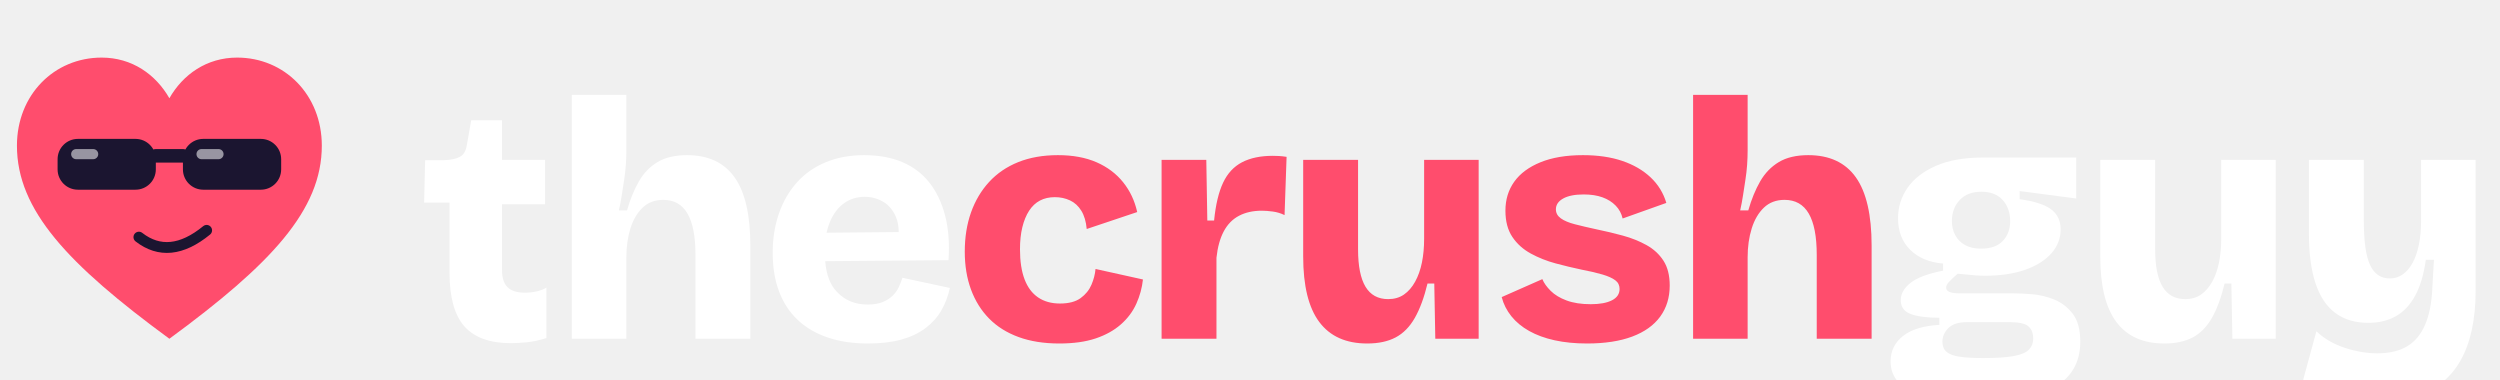
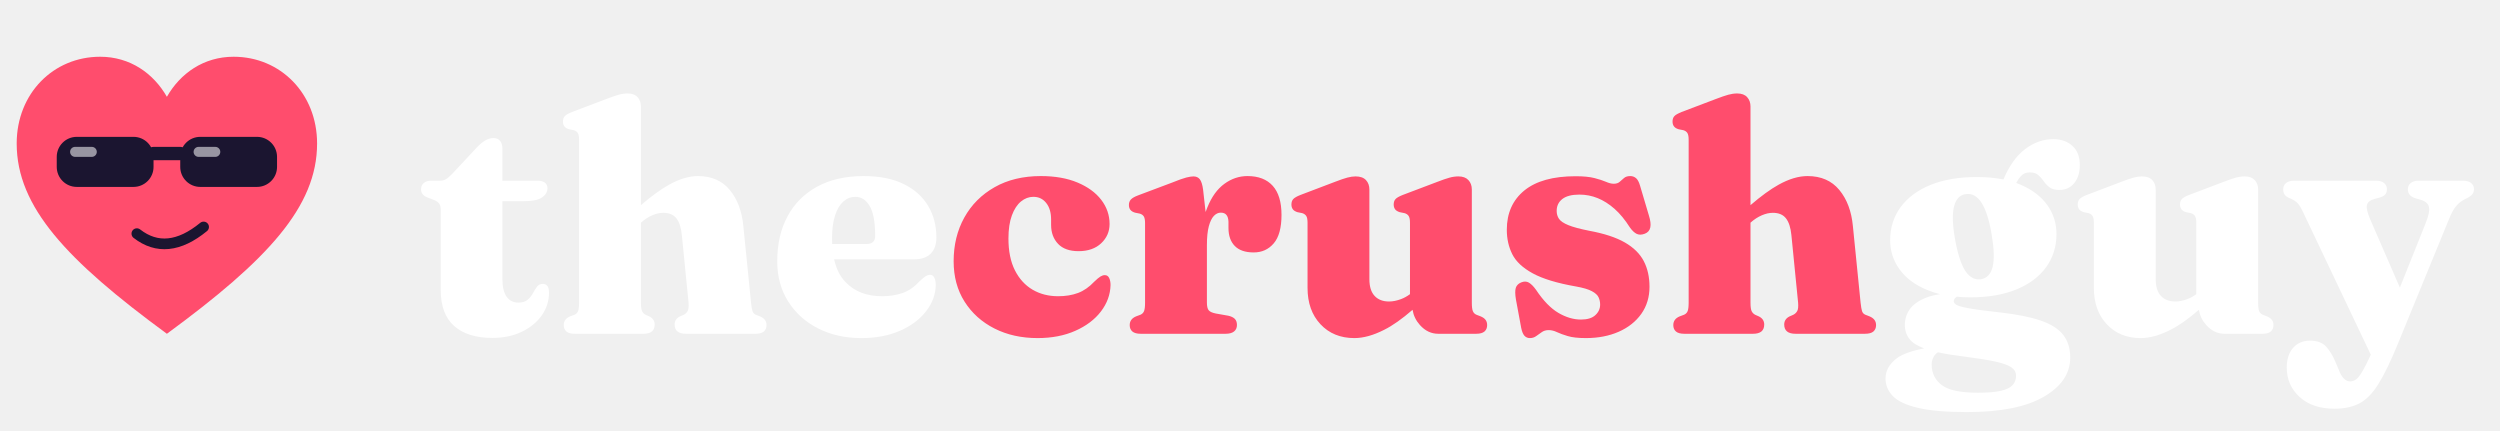
- <svg xmlns="http://www.w3.org/2000/svg" viewBox="0 0 738 112" width="738" height="112" role="img" aria-label="The Crush Guy">
-   <g transform="translate(0 10) scale(1.0)">
+ <svg xmlns="http://www.w3.org/2000/svg" viewBox="0 0 749 129" width="749" height="129" role="img" aria-label="The Crush Guy">
+   <g transform="translate(0 10)">
    <path d="M50 90 C20 68 5 52 5 33 C5 18 16 7 30 7 C39 7 46 12 50 19 C54 12 61 7 70 7 C84 7 95 18 95 33 C95 52 80 68 50 90 Z" fill="#FF4D6D" />
    <rect x="17" y="31" width="29" height="15" rx="6" fill="#1B1530" />
    <rect x="54" y="31" width="29" height="15" rx="6" fill="#1B1530" />
    <rect x="44" y="34" width="12" height="4" rx="2" fill="#1B1530" />
    <rect x="21" y="34" width="8" height="3" rx="1.5" fill="#FFFFFF" opacity="0.55" />
    <rect x="58" y="34" width="8" height="3" rx="1.5" fill="#FFFFFF" opacity="0.55" />
    <path d="M41 60 Q50 67 61 58" stroke="#1B1530" stroke-width="3.2" fill="none" stroke-linecap="round" />
  </g>
-   <path d="M150.8 101.3Q141.5 101.3 137.1 96.35Q132.7 91.4 132.7 80.5V59.8H125.2L125.5 47.3H130.9Q134.1 47.2 135.75 46.3Q137.4 45.4 137.8 42.9L139.1 35.5H148.2V47.2H160.9V60.3H148.2V79.8Q148.2 83.2 149.85 84.8Q151.5 86.4 154.9 86.4Q156.8 86.4 158.5 86.0Q160.2 85.6 161.3 84.9V99.8Q158.1 100.8 155.45 101.05Q152.8 101.3 150.8 101.3Z M168.8 100.0V28.0H184.9V44.5Q184.9 46.5 184.75 48.65Q184.6 50.8 184.25 53.05Q183.9 55.3 183.55 57.6Q183.2 59.9 182.7 62.1H185.1Q186.5 57.2 188.6 53.55Q190.7 49.9 194.1 47.85Q197.5 45.8 202.8 45.8Q212.2 45.8 216.85 52.35Q221.5 58.9 221.5 72.5V100.0H205.3V75.2Q205.3 67.1 202.95 63.05Q200.6 59.0 195.8 59.0Q192.1 59.0 189.7 61.3Q187.3 63.6 186.1 67.45Q184.9 71.3 184.9 76.0V100.0Z M256.2 101.4Q249.6 101.4 244.4 99.65Q239.2 97.9 235.55 94.5Q231.9 91.1 230 86.1Q228.1 81.1 228.1 74.6Q228.1 68.3 229.95 63.0Q231.8 57.7 235.25 53.85Q238.7 50.0 243.75 47.9Q248.8 45.8 255.1 45.8Q261.5 45.8 266.35 47.85Q271.2 49.9 274.35 53.9Q277.5 57.9 279.0 63.65Q280.5 69.4 280.0 76.8L243.6 77.1Q244.1 83.2 247.1 86.2Q250.6 89.9 256.1 89.9Q258.8 89.9 260.6 89.15Q262.4 88.4 263.55 87.25Q264.7 86.1 265.35 84.7Q266.0 83.3 266.4 82.0L280.4 85.0Q279.6 88.7 277.85 91.7Q276.1 94.7 273.15 96.9Q270.2 99.1 266.05 100.25Q261.9 101.4 256.2 101.4ZM244 68.7 265.3 68.5Q265.3 66.0 264.5 64.1Q263.2 61.0 260.7 59.55Q258.2 58.1 255.3 58.1Q251.8 58.1 249.15 60.0Q246.5 61.9 245 65.5Q244.4 66.9 244 68.7Z" fill="#FFFFFF" />
-   <path d="M312.7 101.4Q305.9 101.4 300.7 99.5Q295.5 97.6 292 94.05Q288.5 90.5 286.65 85.5Q284.8 80.5 284.8 74.3Q284.8 67.9 286.65 62.7Q288.5 57.5 292 53.7Q295.5 49.9 300.6 47.85Q305.7 45.8 312.3 45.8Q318.9 45.8 323.7 47.9Q328.5 50.0 331.55 53.8Q334.6 57.6 335.7 62.6L320.8 67.6Q320.5 64.3 319.2 62.2Q317.9 60.1 315.85 59.15Q313.8 58.2 311.4 58.2Q308.9 58.2 307.0 59.2Q305.1 60.2 303.8 62.2Q302.5 64.2 301.8 67.05Q301.1 69.9 301.1 73.6Q301.1 78.9 302.45 82.45Q303.8 86.0 306.45 87.8Q309.1 89.6 312.9 89.6Q316.8 89.6 319.0 88.0Q321.2 86.4 322.2 84.05Q323.2 81.7 323.4 79.4L337.4 82.5Q337.0 86.2 335.45 89.65Q333.9 93.1 330.9 95.75Q327.9 98.4 323.45 99.9Q319 101.4 312.7 101.4Z M342.9 100.0V47.2H356.1L356.4 65.1H358.4Q359.1 58.1 361.05 53.95Q363.0 49.8 366.65 47.9Q370.3 46.0 375.7 46.0Q376.5 46.0 377.5 46.05Q378.5 46.1 379.8 46.3L379.2 63.5Q377.6 62.7 375.75 62.45Q373.9 62.2 372.5 62.2Q368.6 62.2 365.75 63.7Q362.9 65.2 361.25 68.3Q359.6 71.4 359.1 76.1V100.0Z M403.6 101.4Q394.2 101.4 389.45 95.05Q384.7 88.7 384.7 75.7V47.2H400.9V73.6Q400.9 81.0 403.1 84.65Q405.3 88.3 409.8 88.3Q412.5 88.3 414.45 86.95Q416.4 85.6 417.75 83.15Q419.1 80.7 419.75 77.5Q420.4 74.3 420.4 70.5V47.2H436.5V100.0H423.7L423.4 83.7H421.4Q419.9 89.9 417.65 93.85Q415.4 97.8 412.0 99.6Q408.6 101.4 403.6 101.4Z M468.5 101.4Q463.2 101.4 458.9 100.45Q454.6 99.5 451.4 97.7Q448.2 95.9 446.15 93.35Q444.1 90.8 443.3 87.7L455.3 82.4Q456 84.1 457.75 85.85Q459.5 87.6 462.45 88.7Q465.4 89.8 469.6 89.8Q473.6 89.8 475.85 88.65Q478.1 87.5 478.1 85.3Q478.1 83.7 476.85 82.75Q475.6 81.8 473.1 81.05Q470.6 80.3 466.9 79.6Q463.1 78.8 459.2 77.75Q455.3 76.7 451.9 74.85Q448.5 73.0 446.45 69.95Q444.4 66.9 444.4 62.2Q444.4 57.3 447.0 53.65Q449.6 50.0 454.75 47.9Q459.9 45.8 467.3 45.8Q473.9 45.8 478.9 47.5Q483.9 49.2 487.25 52.35Q490.6 55.5 491.9 59.9L479 64.5Q478.5 62.3 476.95 60.7Q475.4 59.1 473.05 58.25Q470.7 57.4 467.5 57.4Q463.6 57.4 461.45 58.6Q459.3 59.8 459.3 61.8Q459.3 63.4 460.75 64.45Q462.2 65.5 464.9 66.2Q467.6 66.9 471.3 67.7Q475.2 68.5 479.05 69.55Q482.9 70.6 486.05 72.35Q489.2 74.1 491.05 76.95Q492.9 79.8 492.9 84.3Q492.9 89.6 490.1 93.45Q487.3 97.3 481.85 99.35Q476.4 101.4 468.5 101.4Z M499.8 100.0V28.0H515.9V44.5Q515.9 46.5 515.75 48.65Q515.6 50.8 515.25 53.05Q514.9 55.3 514.55 57.6Q514.2 59.9 513.7 62.1H516.1Q517.5 57.2 519.6 53.55Q521.7 49.9 525.1 47.85Q528.5 45.8 533.8 45.8Q543.2 45.8 547.85 52.35Q552.5 58.9 552.5 72.5V100.0H536.3V75.2Q536.3 67.1 533.95 63.05Q531.6 59.0 526.8 59.0Q523.1 59.0 520.7 61.3Q518.3 63.6 517.1 67.45Q515.9 71.3 515.9 76.0V100.0Z" fill="#FF4D6D" />
-   <path d="M583.4 118.5Q574.6 118.5 568.95 117.15Q563.3 115.8 560.7 113.15Q558.1 110.5 558.1 106.7Q558.1 102.1 561.75 99.2Q565.4 96.3 572.5 95.9V93.8Q567.0 93.8 564.05 92.7Q561.1 91.6 561.1 88.6Q561.1 85.8 564.0 83.5Q566.9 81.2 573.6 79.9V77.8Q567.5 77.3 563.9 73.75Q560.3 70.2 560.3 64.4Q560.3 59.5 563.1 55.45Q565.9 51.4 571.5 48.95Q577.1 46.5 585.5 46.5H612.9V58.6L596.2 56.4V58.8Q602.7 59.7 605.5 61.8Q608.3 63.9 608.3 67.7Q608.3 71.7 605.55 74.8Q602.8 77.9 597.8 79.65Q592.8 81.4 585.9 81.4Q584.7 81.4 583.25 81.3Q581.8 81.2 577.9 80.8Q576.3 82.2 575.4 83.15Q574.5 84.1 574.5 84.9Q574.5 85.5 575.0 85.9Q575.5 86.3 576.45 86.45Q577.4 86.6 578.5 86.6H594.6Q596.6 86.6 599.85 86.85Q603.1 87.1 606.35 88.4Q609.6 89.7 611.85 92.6Q614.1 95.5 614.1 100.9Q614.1 106.8 610.8 110.75Q607.5 114.7 600.7 116.6Q593.9 118.5 583.4 118.5ZM585.5 105.7Q591.3 105.7 594.5 105.1Q597.7 104.5 598.95 103.2Q600.2 101.9 600.2 100.0Q600.2 98.2 599.5 97.15Q598.8 96.1 597.7 95.7Q596.6 95.3 595.45 95.2Q594.3 95.1 593.5 95.1H580.6Q576.9 95.1 575.15 96.85Q573.4 98.6 573.4 100.9Q573.4 102.8 574.6 103.85Q575.8 104.9 578.45 105.3Q581.1 105.7 585.5 105.7ZM584.8 73.4Q589.1 73.4 591.25 71.1Q593.4 68.8 593.4 65.3Q593.4 61.5 591.2 59.05Q589.0 56.6 584.9 56.6Q580.8 56.6 578.5 59.05Q576.2 61.5 576.2 65.3Q576.2 67.6 577.2 69.45Q578.2 71.3 580.1 72.35Q582.0 73.4 584.8 73.4Z M638.9 101.4Q629.5 101.4 624.75 95.05Q620.0 88.7 620.0 75.7V47.2H636.2V73.6Q636.2 81.0 638.4 84.65Q640.6 88.3 645.1 88.3Q647.8 88.3 649.75 86.95Q651.7 85.6 653.05 83.15Q654.4 80.7 655.05 77.5Q655.7 74.3 655.7 70.5V47.2H671.8V100.0H659.0L658.7 83.7H656.7Q655.2 89.9 652.95 93.85Q650.7 97.8 647.3 99.6Q643.9 101.4 638.9 101.4Z M702.5 118.4Q698.5 118.4 694.3 117.7Q690.1 117.0 686.35 115.65Q682.6 114.3 679.9 112.1L683.8 97.8Q687.3 101.1 692.25 102.7Q697.2 104.3 701.8 104.3Q707.1 104.3 710.55 102.25Q714.0 100.2 715.85 95.95Q717.7 91.7 718.0 85.4L718.5 76.7H716.1Q715.2 83.2 712.95 87.3Q710.7 91.4 707.25 93.35Q703.8 95.3 699.1 95.3Q693.3 95.3 689.4 92.4Q685.5 89.5 683.55 83.65Q681.6 77.8 681.6 69.1V47.2H697.8V65.1Q697.8 74.3 699.65 78.25Q701.5 82.2 705.5 82.2Q707.6 82.2 709.3 81.0Q711.0 79.8 712.2 77.6Q713.4 75.4 714.05 72.25Q714.7 69.1 714.7 65.2V47.2H730.8V86.0Q730.8 92.3 729.65 97.5Q728.5 102.7 726.25 106.6Q724.0 110.5 720.6 113.15Q717.2 115.8 712.7 117.1Q708.2 118.4 702.5 118.4Z" fill="#FFFFFF" />
+   <path d="M129.93 59.88 128.21 59.21Q127.15 58.83 126.65 58.21Q126.15 57.59 126.15 56.72Q126.15 55.48 126.99 54.81Q127.82 54.14 129.16 54.14H131.89Q132.85 54.14 133.62 53.68Q134.38 53.23 135.53 52.03L142.81 44.23Q144.2 42.74 145.44 42.05Q146.69 41.36 147.84 41.36Q149.08 41.36 149.8 42.17Q150.52 42.98 150.52 44.56V54.14H161.05Q162.44 54.14 163.23 54.71Q164.02 55.29 164.02 56.39Q164.02 58.02 162.41 59.14Q160.81 60.27 157.12 60.27H150.52V83.58Q150.52 87.07 151.76 88.87Q153.01 90.66 155.3 90.66Q157.07 90.66 158.06 89.83Q159.04 88.99 159.64 87.89Q160.23 86.79 160.86 85.93Q161.48 85.06 162.58 85.06Q163.44 85.02 163.97 85.64Q164.49 86.26 164.49 87.74Q164.45 91.48 162.27 94.54Q160.09 97.61 156.26 99.43Q152.43 101.24 147.5 101.24Q140.13 101.24 136.08 97.68Q132.04 94.11 132.04 86.84V62.85Q132.04 61.56 131.53 60.94Q131.03 60.31 129.93 59.88ZM192.02 31.93V61.46Q196.81 57.35 200.45 55.34Q205.09 52.75 209.11 52.75Q215.19 52.75 218.64 56.91Q222.09 61.08 222.71 67.78L225.01 90.66Q225.2 92.44 225.44 93.2Q225.68 93.97 226.44 94.3L227.69 94.78Q228.69 95.21 229.17 95.86Q229.65 96.51 229.65 97.41Q229.65 98.61 228.86 99.31Q228.07 100 226.3 100H205.52Q202.12 100 202.12 97.22Q202.12 95.64 203.65 94.83L204.85 94.3Q205.62 93.92 206.02 93.18Q206.43 92.44 206.29 90.66L204.28 70.41Q203.94 67.06 202.65 65.41Q201.36 63.76 198.72 63.76Q197.14 63.76 195.42 64.5Q193.7 65.24 192.12 66.63L192.02 66.73V90.66Q192.02 92.48 192.36 93.2Q192.69 93.92 193.41 94.3L194.61 94.83Q196.14 95.64 196.14 97.22Q196.14 100 192.79 100H172.2Q170.48 100 169.69 99.31Q168.9 98.61 168.9 97.41Q168.9 96.51 169.35 95.86Q169.81 95.21 170.81 94.78L172.11 94.3Q172.87 93.97 173.18 93.23Q173.49 92.48 173.49 90.66V41.88Q173.49 40.45 173.11 39.85Q172.73 39.25 171.91 39.01L170.48 38.72Q169.52 38.44 169.09 37.86Q168.66 37.29 168.66 36.43Q168.66 35.37 169.23 34.77Q169.81 34.18 171.39 33.55L181.73 29.63Q183.98 28.77 185.37 28.38Q186.76 28 188.05 28Q190.01 28 191.02 29.1Q192.02 30.2 192.02 31.93ZM280.54 71.18Q280.54 74.29 278.84 75.99Q277.14 77.69 273.93 77.69H249.9Q250.86 82 253.35 84.54Q257.37 88.75 264.26 88.75Q267.71 88.75 270.46 87.77Q273.21 86.79 275.46 84.3Q276.71 83.15 277.35 82.74Q278 82.34 278.62 82.34Q279.53 82.34 279.94 83.22Q280.35 84.11 280.35 85.35Q280.3 89.56 277.47 93.23Q274.65 96.89 269.65 99.09Q264.64 101.29 258.04 101.29Q250.86 101.29 245.16 98.42Q239.46 95.55 236.16 90.35Q232.86 85.16 232.86 78.27Q232.86 70.61 235.9 64.89Q238.94 59.16 244.75 55.96Q250.57 52.75 258.76 52.75Q265.89 52.75 270.75 55.14Q275.61 57.54 278.07 61.68Q280.54 65.82 280.54 71.18ZM259.62 73.1Q262.2 73.1 262.2 70.7Q262.2 64.53 260.57 61.75Q258.95 58.97 256.27 58.97Q254.26 58.97 252.68 60.36Q251.1 61.75 250.19 64.53Q249.28 67.3 249.28 71.47Q249.28 72.28 249.32 73.1Z" fill="#FFFFFF" />
+   <path d="M332.43 67.11Q332.43 70.51 329.92 72.88Q327.4 75.25 323.14 75.25Q319.07 75.25 316.99 73.05Q314.91 70.85 314.91 67.4V65.77Q314.91 62.66 313.45 60.82Q311.99 58.97 309.6 58.97Q307.59 58.97 305.89 60.36Q304.19 61.75 303.16 64.53Q302.13 67.3 302.13 71.47Q302.13 77.16 304.07 80.99Q306.01 84.82 309.36 86.79Q312.71 88.75 317.02 88.75Q320.37 88.75 322.98 87.77Q325.59 86.79 327.84 84.39Q329.03 83.24 329.7 82.84Q330.37 82.43 330.99 82.43Q331.9 82.43 332.31 83.29Q332.72 84.15 332.72 85.4Q332.62 89.66 329.85 93.3Q327.07 96.94 322.16 99.11Q317.26 101.29 310.84 101.29Q303.61 101.29 297.94 98.42Q292.27 95.55 288.99 90.38Q285.71 85.21 285.71 78.27Q285.71 70.94 288.91 65.17Q292.12 59.4 297.99 56.08Q303.85 52.75 311.85 52.75Q318.21 52.75 322.83 54.69Q327.45 56.63 329.94 59.88Q332.43 63.14 332.43 67.11ZM360.44 56.77 361.2 63.52Q361.44 62.8 361.73 62.13Q363.64 57.39 366.83 55.07Q370.01 52.75 373.74 52.75Q378.68 52.75 381.31 55.67Q383.94 58.59 383.94 64.38Q383.94 70.18 381.62 72.9Q379.3 75.63 375.61 75.63Q371.83 75.63 369.94 73.69Q368.05 71.76 368.05 68.31V66.39Q368 65.1 367.45 64.41Q366.9 63.71 365.75 63.71Q364.6 63.71 363.67 64.69Q362.73 65.68 362.16 67.81Q361.59 69.94 361.59 73.43V90.66Q361.59 92.24 362.09 92.91Q362.59 93.59 364.22 93.92L368 94.59Q369.29 94.88 369.94 95.52Q370.59 96.17 370.59 97.37Q370.59 98.61 369.72 99.31Q368.86 100 367.19 100H341.77Q340.04 100 339.25 99.31Q338.46 98.61 338.46 97.41Q338.46 96.51 338.92 95.86Q339.37 95.21 340.38 94.78L341.67 94.3Q342.44 93.97 342.75 93.23Q343.06 92.48 343.06 90.71V66.87Q343.06 65.44 342.68 64.84Q342.29 64.24 341.48 64L340.04 63.71Q339.09 63.43 338.65 62.85Q338.22 62.28 338.22 61.41Q338.22 60.41 338.82 59.76Q339.42 59.12 340.95 58.54L351.01 54.76Q354.07 53.52 355.43 53.18Q356.8 52.85 357.56 52.85Q358.81 52.85 359.48 53.73Q360.15 54.62 360.44 56.77ZM391.74 86.26V66.73Q391.74 65.29 391.34 64.69Q390.93 64.1 390.16 63.86L388.73 63.57Q387.77 63.28 387.34 62.71Q386.91 62.13 386.91 61.27Q386.91 60.22 387.48 59.62Q388.06 59.02 389.64 58.4L399.98 54.47Q402.32 53.56 403.69 53.2Q405.05 52.85 406.11 52.85Q408.21 52.85 409.24 53.95Q410.27 55.05 410.27 56.77V83.63Q410.27 86.98 411.83 88.65Q413.38 90.33 416.16 90.33Q417.84 90.33 419.75 89.61Q421.14 89.09 422.43 88.13V66.73Q422.43 65.29 422.02 64.69Q421.62 64.1 420.8 63.86L419.37 63.57Q418.41 63.28 417.98 62.71Q417.55 62.13 417.55 61.27Q417.55 60.22 418.12 59.62Q418.7 59.02 420.28 58.4L430.66 54.47Q432.87 53.61 434.26 53.23Q435.64 52.85 436.94 52.85Q438.9 52.85 439.93 53.95Q440.96 55.05 440.96 56.77V90.66Q440.96 92.48 441.27 93.23Q441.58 93.97 442.35 94.3L443.59 94.78Q444.64 95.21 445.1 95.86Q445.55 96.51 445.55 97.41Q445.55 98.61 444.76 99.31Q443.97 100 442.25 100H430.9Q427.74 100 425.4 97.37Q423.63 95.4 423.2 92.82Q418.46 96.94 414.72 98.8Q409.84 101.29 405.77 101.29Q399.5 101.29 395.62 97.15Q391.74 93.01 391.74 86.26ZM473.65 95.74Q476.53 95.74 477.96 94.42Q479.4 93.11 479.4 91.24Q479.4 90.09 478.94 89.09Q478.49 88.08 476.93 87.24Q475.38 86.4 472.17 85.83Q463.7 84.35 459.22 81.9Q454.74 79.46 453.09 76.18Q451.44 72.9 451.44 68.84Q451.44 61.37 456.68 57.08Q461.93 52.8 472.03 52.8Q475.57 52.8 477.7 53.35Q479.83 53.9 481.15 54.47Q482.46 55.05 483.47 55.05Q484.62 55.05 485.26 54.47Q485.91 53.9 486.58 53.32Q487.25 52.75 488.45 52.75Q489.4 52.75 490.15 53.37Q490.89 53.99 491.37 55.67L494 64.53Q494.72 66.78 494.43 68.14Q494.14 69.51 492.76 70.03Q491.37 70.56 490.34 70.06Q489.31 69.55 488.3 68.12Q486.15 64.72 483.71 62.56Q481.27 60.41 478.66 59.36Q476.05 58.3 473.18 58.3Q469.78 58.3 468.08 59.62Q466.38 60.94 466.38 63.19Q466.38 64.53 467.07 65.56Q467.77 66.59 469.87 67.45Q471.98 68.31 476.05 69.12Q482.85 70.37 486.8 72.64Q490.74 74.91 492.47 78.22Q494.19 81.52 494.19 85.93Q494.19 90.57 491.73 94.04Q489.26 97.51 484.95 99.4Q480.64 101.29 475.14 101.29Q471.69 101.29 469.7 100.69Q467.72 100.1 466.45 99.5Q465.18 98.9 463.98 98.9Q462.79 98.9 461.93 99.5Q461.06 100.1 460.25 100.69Q459.44 101.29 458.34 101.29Q457.38 101.29 456.73 100.6Q456.09 99.9 455.75 98.23L454.17 89.71Q453.79 87.41 454.12 86.28Q454.46 85.16 455.7 84.63Q457.04 84.06 458.07 84.68Q459.1 85.3 460.2 86.84Q463.46 91.72 466.88 93.73Q470.3 95.74 473.65 95.74ZM524.45 31.93V61.46Q529.23 57.35 532.87 55.34Q537.52 52.75 541.54 52.75Q547.62 52.75 551.06 56.91Q554.51 61.08 555.13 67.78L557.43 90.66Q557.62 92.44 557.86 93.2Q558.1 93.97 558.87 94.3L560.11 94.78Q561.12 95.21 561.6 95.86Q562.07 96.51 562.07 97.41Q562.07 98.61 561.28 99.31Q560.49 100 558.72 100H537.95Q534.55 100 534.55 97.22Q534.55 95.64 536.08 94.83L537.28 94.3Q538.04 93.92 538.45 93.18Q538.86 92.44 538.71 90.66L536.7 70.41Q536.37 67.06 535.07 65.41Q533.78 63.76 531.15 63.76Q529.57 63.76 527.85 64.5Q526.12 65.24 524.54 66.63L524.45 66.73V90.66Q524.45 92.48 524.78 93.2Q525.12 93.92 525.84 94.3L527.03 94.83Q528.56 95.64 528.56 97.22Q528.56 100 525.21 100H504.63Q502.9 100 502.11 99.31Q501.32 98.61 501.32 97.41Q501.32 96.51 501.78 95.86Q502.23 95.21 503.24 94.78L504.53 94.3Q505.3 93.97 505.61 93.23Q505.92 92.48 505.92 90.66V41.88Q505.92 40.45 505.54 39.85Q505.15 39.25 504.34 39.01L502.9 38.72Q501.95 38.44 501.52 37.86Q501.09 37.29 501.09 36.43Q501.09 35.37 501.66 34.77Q502.23 34.18 503.81 33.55L514.15 29.63Q516.4 28.77 517.79 28.38Q519.18 28 520.47 28Q522.44 28 523.44 29.1Q524.45 30.2 524.45 31.93Z" fill="#FF4D6D" />
+   <path d="M599.08 93.59Q592.52 92.87 589.62 92.32Q586.73 91.77 586.03 91.26Q585.34 90.76 585.34 90.28Q585.34 89.76 585.77 89.28Q585.96 89.09 586.25 88.89Q588.16 89.09 590.27 89.09Q598.31 89.09 604.11 86.72Q609.9 84.35 613.01 80.06Q616.12 75.78 616.12 70.13Q616.12 65.29 613.35 61.41Q610.57 57.54 605.26 55.29Q604.68 55.05 604.06 54.81Q604.68 53.61 605.26 52.99Q606.36 51.65 608.08 51.65Q609.76 51.65 610.66 52.44Q611.57 53.23 612.29 54.28Q613.01 55.34 614.04 56.12Q615.07 56.91 616.98 56.91Q619.76 56.91 621.44 54.86Q623.11 52.8 623.11 49.45Q623.11 45.71 620.89 43.7Q618.66 41.69 615.16 41.69Q610.66 41.69 606.74 44.66Q602.81 47.63 600.23 53.76Q596.59 53.04 592.19 53.04Q584.19 53.04 578.37 55.41Q572.56 57.78 569.42 62.06Q566.29 66.35 566.29 71.99Q566.29 76.78 569.09 80.68Q571.89 84.59 577.3 86.84Q579.12 87.6 581.22 88.13Q578.78 88.51 577.06 89.18Q573.61 90.57 572.15 92.68Q570.69 94.78 570.69 97.32Q570.69 99.9 572.18 101.68Q573.42 103.26 576.48 104.36Q570.84 105.46 568.3 107.32Q564.9 109.91 564.9 113.4Q564.9 116.37 567.08 118.65Q569.26 120.92 574.59 122.19Q579.93 123.46 589.31 123.46Q604.44 123.46 612.34 118.86Q620.24 114.27 620.24 107.13Q620.24 103.06 618.16 100.36Q616.07 97.65 611.43 96.05Q606.79 94.45 599.08 93.59ZM588.93 58.16Q591.71 57.73 593.65 60.72Q595.59 63.71 596.69 70.18Q597.79 76.59 597 79.92Q596.21 83.24 593.43 83.68Q591.61 83.91 590.13 82.69Q588.64 81.47 587.57 78.7Q586.49 75.92 585.72 71.61Q584.96 67.35 585.08 64.45Q585.2 61.56 586.18 59.98Q587.16 58.4 588.93 58.16ZM580.6 105.55Q583.9 106.27 588.64 106.85Q594.53 107.61 597.91 108.35Q601.28 109.1 602.65 110.08Q604.01 111.06 604.01 112.59Q604.01 114.22 602.98 115.37Q601.95 116.52 599.46 117.09Q596.97 117.66 592.52 117.66Q584.77 117.66 581.75 115.37Q578.73 113.07 578.73 109.19Q578.73 107.9 579.4 106.75Q579.88 105.98 580.6 105.55ZM627.32 86.26V66.73Q627.32 65.29 626.92 64.69Q626.51 64.1 625.74 63.86L624.31 63.57Q623.35 63.28 622.92 62.71Q622.49 62.13 622.49 61.27Q622.49 60.22 623.06 59.62Q623.64 59.02 625.22 58.4L635.56 54.47Q637.9 53.56 639.27 53.2Q640.63 52.85 641.69 52.85Q643.79 52.85 644.82 53.95Q645.85 55.05 645.85 56.77V83.63Q645.85 86.98 647.41 88.65Q648.96 90.33 651.74 90.33Q653.41 90.33 655.33 89.61Q656.72 89.09 658.01 88.13V66.73Q658.01 65.29 657.6 64.69Q657.2 64.1 656.38 63.86L654.95 63.57Q653.99 63.28 653.56 62.71Q653.13 62.13 653.13 61.27Q653.13 60.22 653.7 59.62Q654.28 59.02 655.86 58.4L666.24 54.47Q668.45 53.61 669.84 53.23Q671.22 52.85 672.52 52.85Q674.48 52.85 675.51 53.95Q676.54 55.05 676.54 56.77V90.66Q676.54 92.48 676.85 93.23Q677.16 93.97 677.93 94.3L679.17 94.78Q680.22 95.21 680.68 95.86Q681.13 96.51 681.13 97.41Q681.13 98.61 680.34 99.31Q679.55 100 677.83 100H666.48Q663.32 100 660.98 97.37Q659.21 95.4 658.78 92.82Q654.04 96.94 650.3 98.8Q645.42 101.29 641.35 101.29Q635.08 101.29 631.2 97.15Q627.32 93.01 627.32 86.26ZM710.29 106.27 689.8 63.14Q688.94 61.37 688.1 60.62Q687.26 59.88 685.82 59.31Q684.87 58.88 684.46 58.28Q684.05 57.68 684.05 56.72Q684.05 55.53 684.91 54.83Q685.78 54.14 687.26 54.14H711.96Q713.4 54.14 714.26 54.83Q715.12 55.53 715.12 56.72Q715.12 57.68 714.6 58.28Q714.07 58.88 712.87 59.21L711.44 59.6Q709.47 60.12 709.14 61.39Q708.8 62.66 710.1 65.68L719 86.16L726.85 66.54Q728.05 63.52 727.71 62.01Q727.38 60.51 725.32 59.88L723.64 59.4Q722.49 59.02 721.94 58.35Q721.39 57.68 721.39 56.72Q721.39 55.53 722.26 54.83Q723.12 54.14 724.55 54.14H738.01Q739.49 54.14 740.35 54.83Q741.21 55.53 741.21 56.72Q741.21 57.54 740.73 58.16Q740.26 58.78 739.15 59.36Q737.29 60.17 736.07 61.49Q734.85 62.8 733.65 65.82L718.38 103.06Q715.22 110.77 712.61 114.98Q710 119.2 706.94 120.82Q703.87 122.45 699.37 122.45Q692.81 122.45 688.96 118.93Q685.11 115.41 685.11 110.15Q685.11 106.37 687.02 104.21Q688.94 102.06 692.1 102.06Q695.26 102.06 696.91 103.85Q698.56 105.65 699.8 108.66L700.71 110.82Q701.29 112.45 702.17 113.36Q703.06 114.27 704.06 114.27Q705.02 114.27 705.88 113.67Q706.74 113.07 707.89 111.06Q708.85 109.43 710.29 106.27Z" fill="#FFFFFF" />
</svg>
